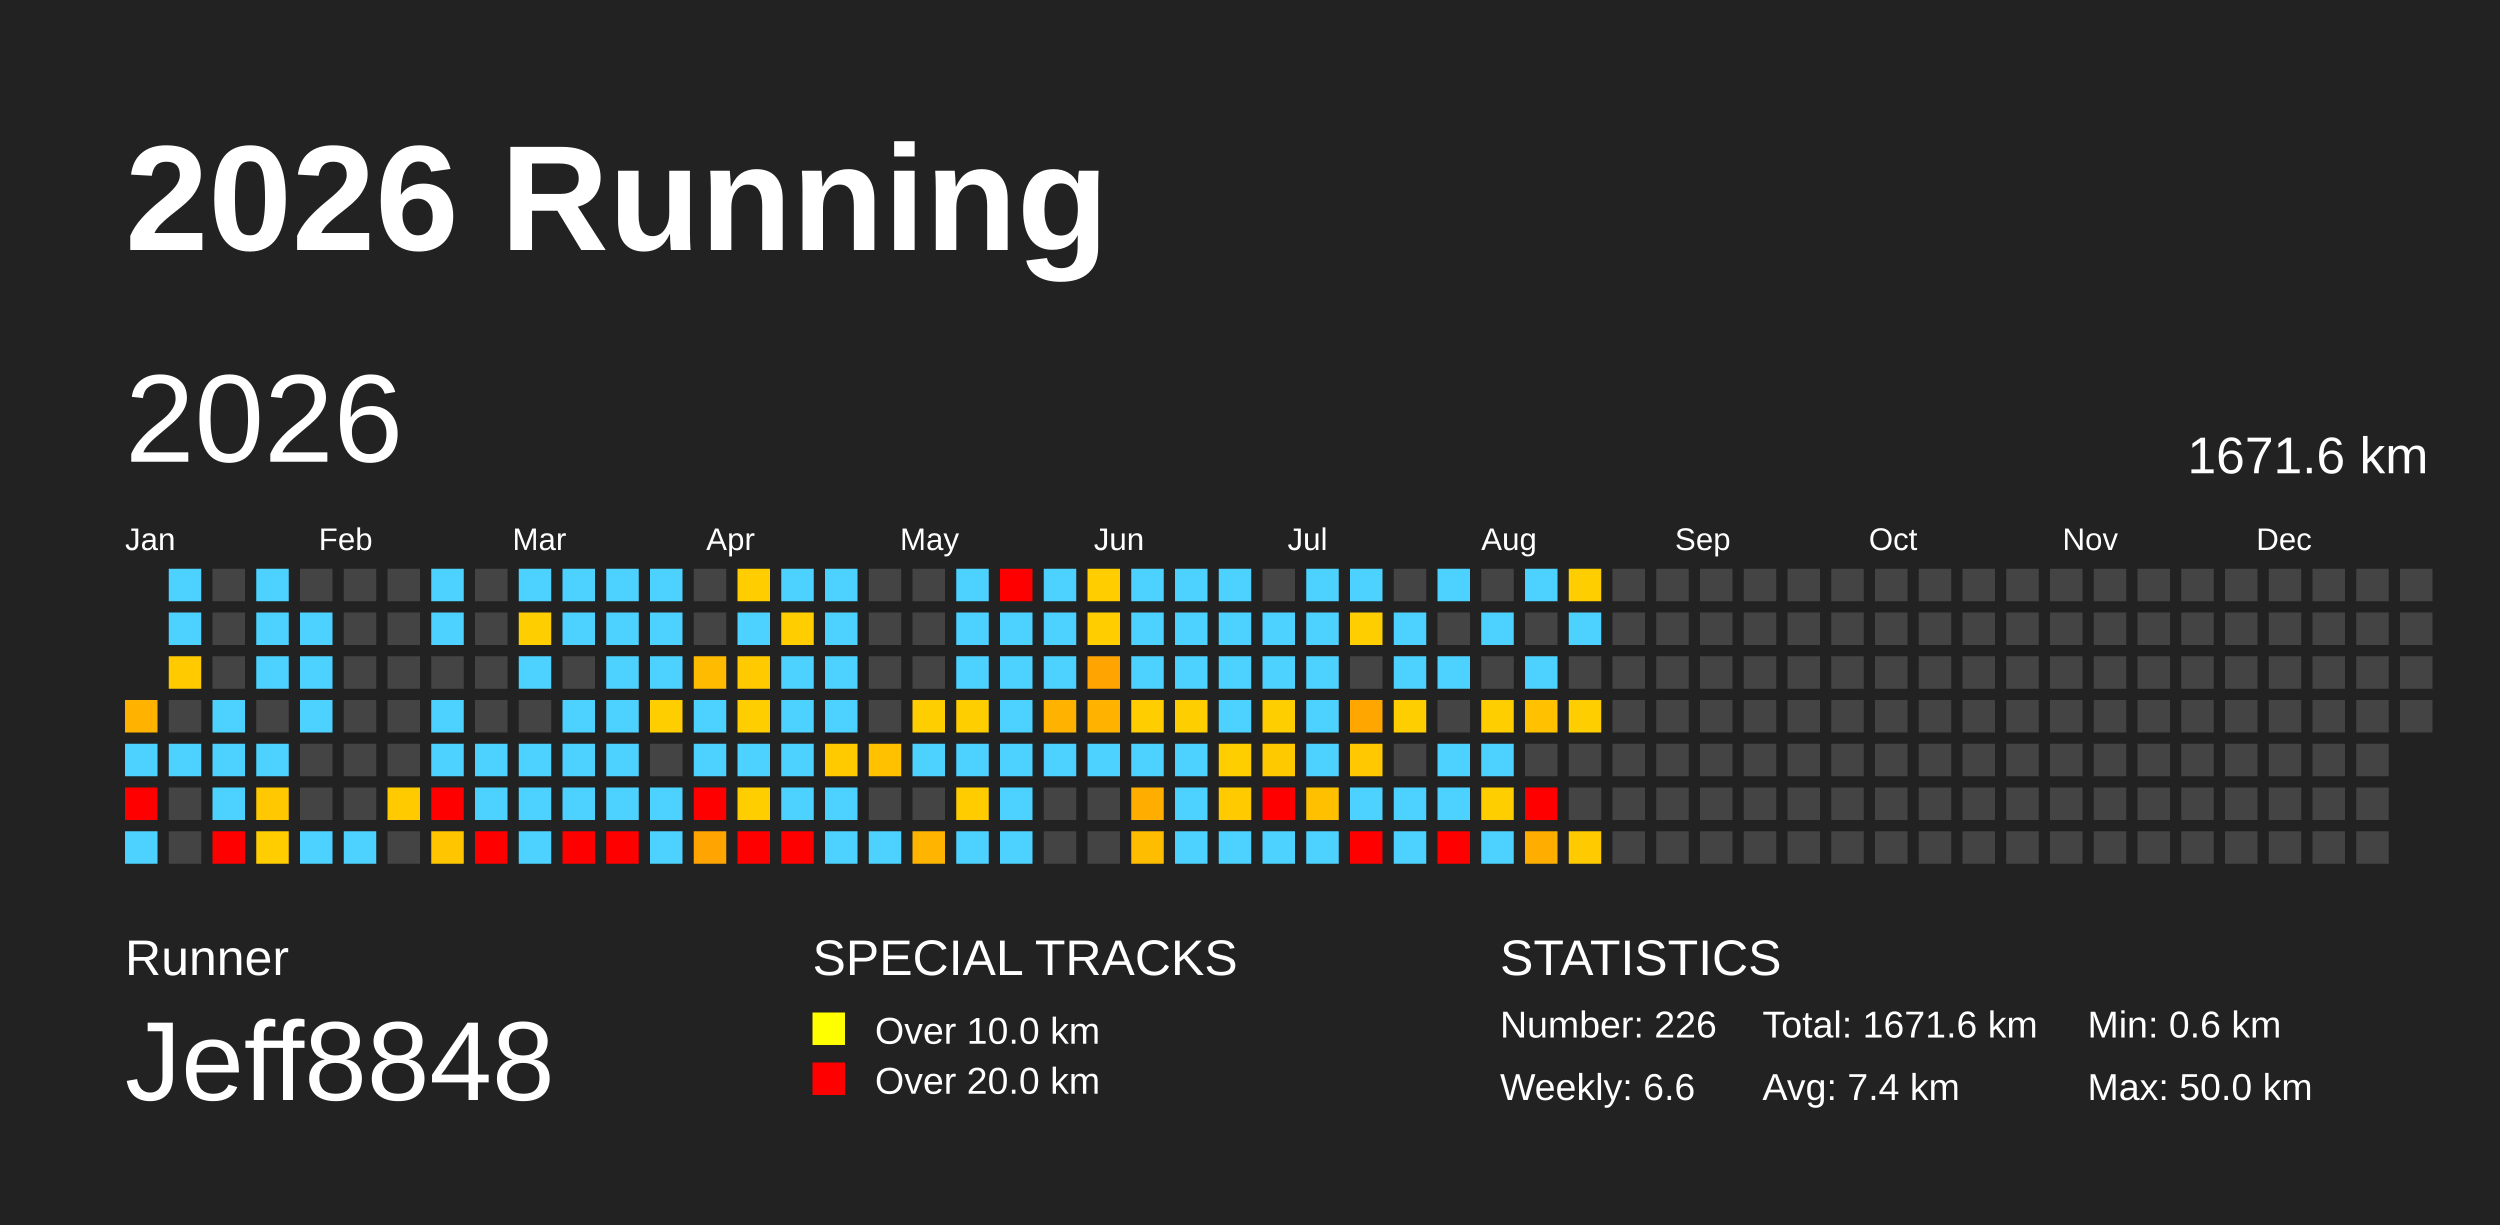
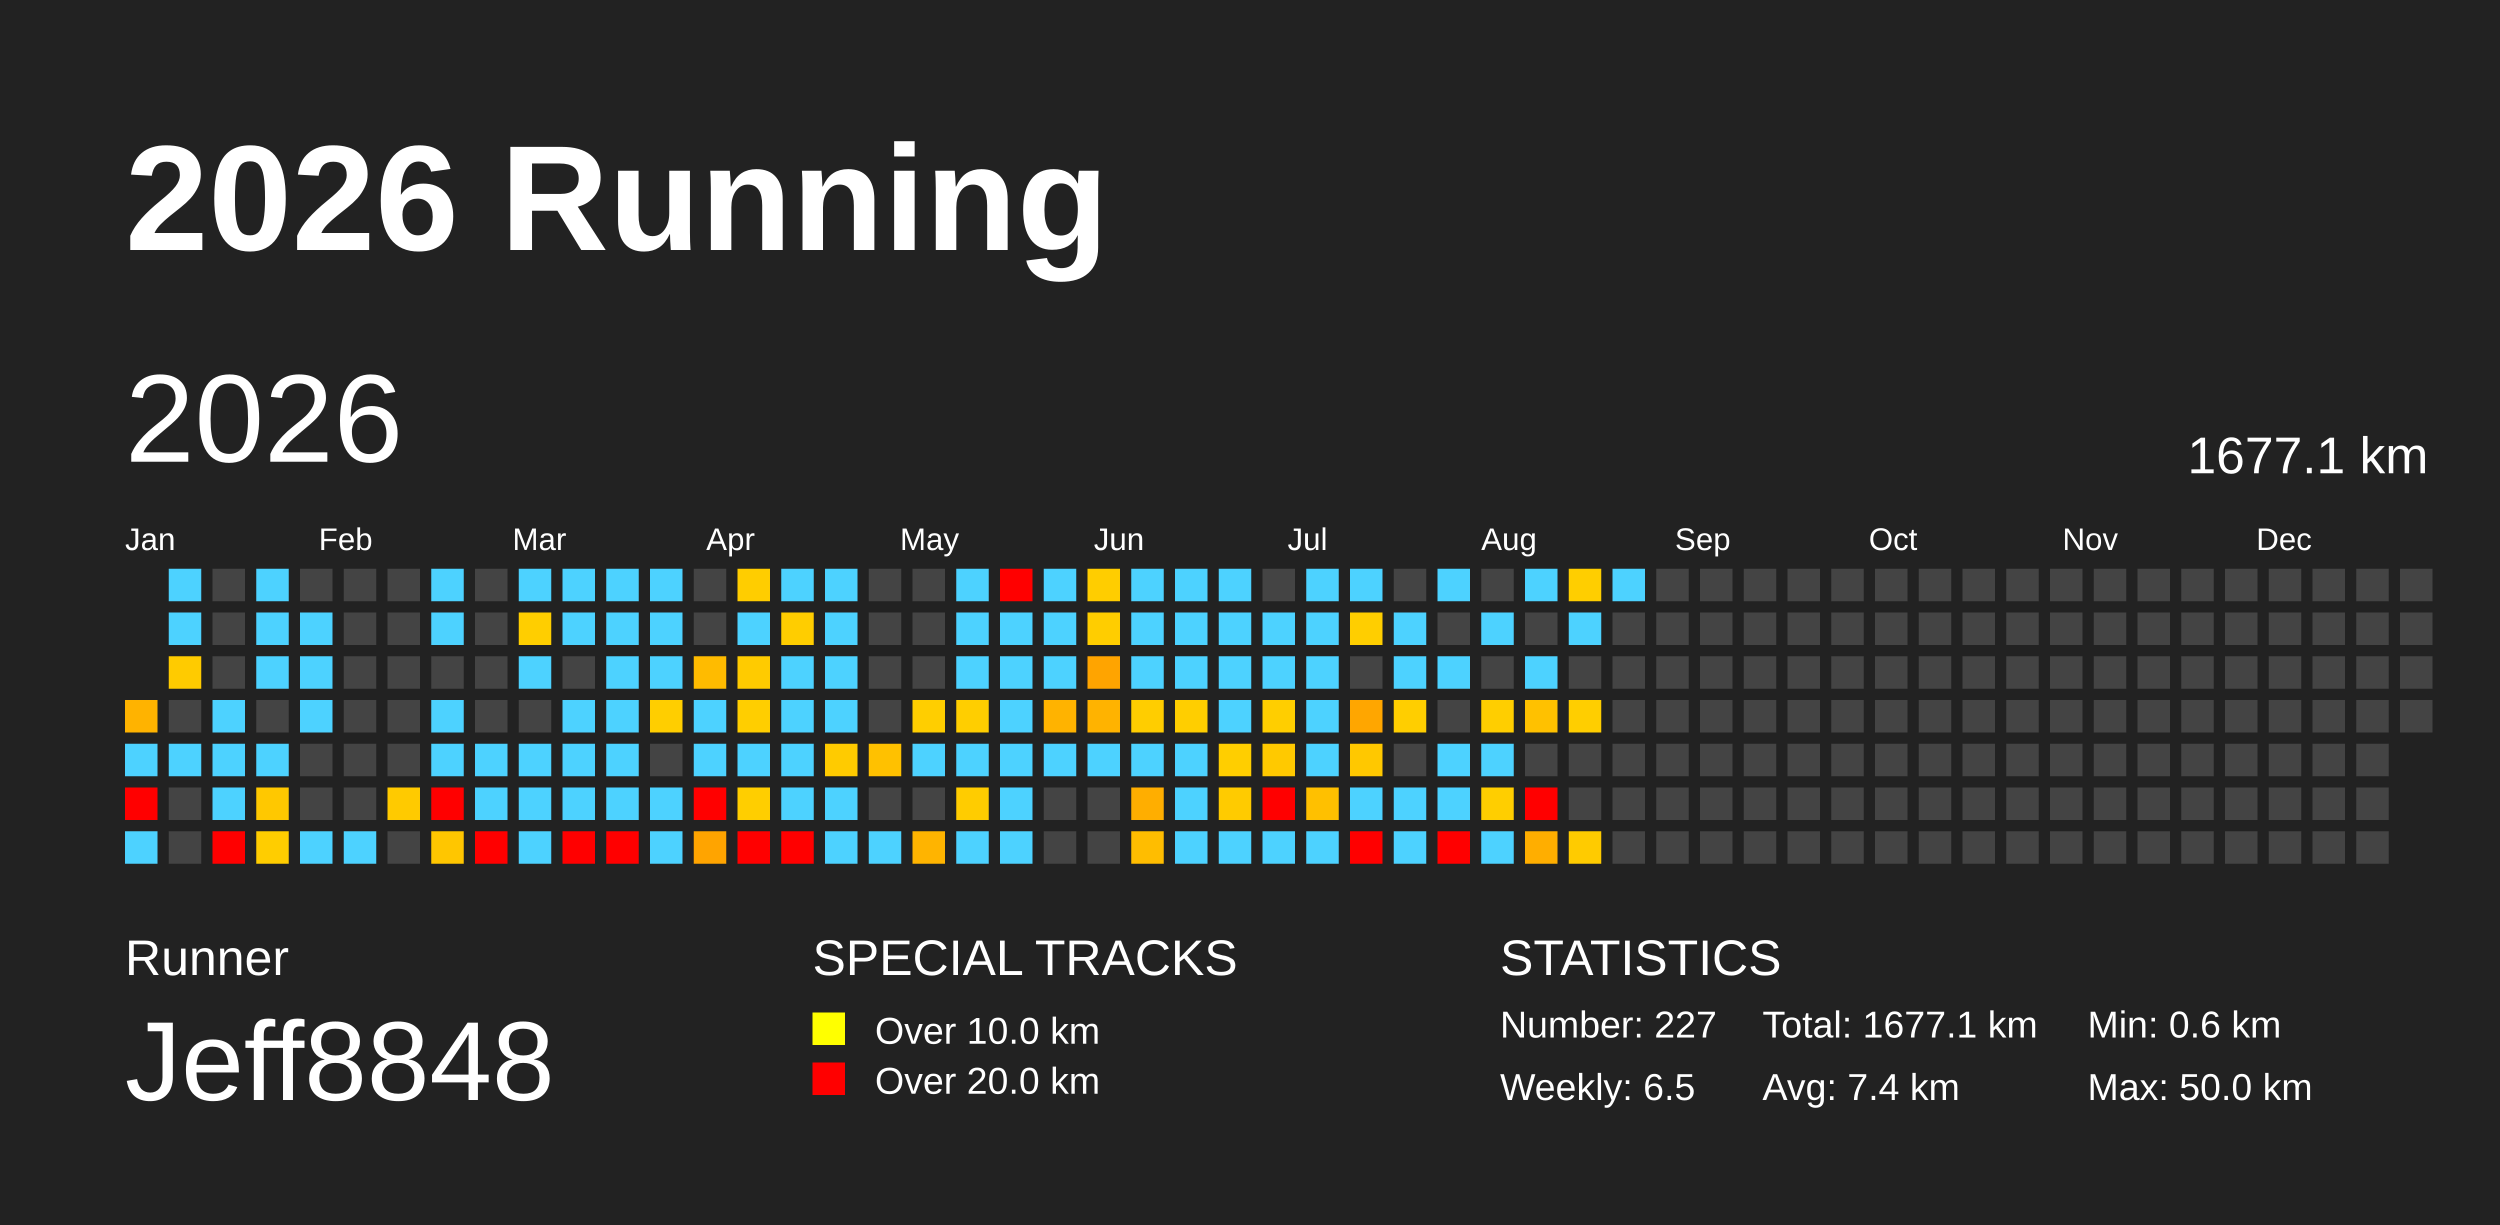
<svg xmlns="http://www.w3.org/2000/svg" baseProfile="full" height="98mm" version="1.1" viewBox="0,0,200,98" width="200mm">
  <defs />
  <rect fill="#222222" height="98" width="200" x="0" y="0" />
  <text fill="#FFFFFF" style="font-size:12px; font-family:Arial; font-weight:bold;" x="10" y="20">2026 Running</text>
  <text fill="#FFFFFF" style="font-size:4px; font-family:Arial" x="10" y="78">Runner</text>
  <text fill="#FFFFFF" style="font-size:9px; font-family:Arial" x="10" y="88">Jeff8848</text>
  <text fill="#FFFFFF" style="font-size:4px; font-family:Arial" x="65" y="78">SPECIAL TRACKS</text>
  <rect fill="yellow" height="2.6" width="2.6" x="65" y="81" />
  <text fill="#FFFFFF" style="font-size:3px; font-family:Arial" x="70" y="83.5">Over 10.0 km</text>
  <rect fill="red" height="2.6" width="2.6" x="65" y="85" />
  <text fill="#FFFFFF" style="font-size:3px; font-family:Arial" x="70" y="87.5">Over 20.0 km</text>
  <text fill="#FFFFFF" style="font-size:4px; font-family:Arial" x="120" y="78">STATISTICS</text>
-   <text fill="#FFFFFF" style="font-size:3px; font-family:Arial" x="120" y="83">Number: 226</text>
-   <text fill="#FFFFFF" style="font-size:3px; font-family:Arial" x="120" y="88">Weekly: 6.6</text>
-   <text fill="#FFFFFF" style="font-size:3px; font-family:Arial" x="141" y="83">Total: 1671.6 km</text>
+   <text fill="#FFFFFF" style="font-size:3px; font-family:Arial" x="120" y="83">Number: 227</text>
+   <text fill="#FFFFFF" style="font-size:3px; font-family:Arial" x="120" y="88">Weekly: 6.5</text>
+   <text fill="#FFFFFF" style="font-size:3px; font-family:Arial" x="141" y="83">Total: 1677.1 km</text>
  <text fill="#FFFFFF" style="font-size:3px; font-family:Arial" x="141" y="88">Avg: 7.4 km</text>
  <text fill="#FFFFFF" style="font-size:3px; font-family:Arial" x="167" y="83">Min: 0.6 km</text>
  <text fill="#FFFFFF" style="font-size:3px; font-family:Arial" x="167" y="88">Max: 50.0 km</text>
  <text dominant-baseline="hanging" fill="#FFFFFF" style="font-size:10.0px; font-family:Arial;" x="10" y="30">2026</text>
-   <text dominant-baseline="hanging" fill="#FFFFFF" style="font-size:4.125px; font-family:Arial;" x="175" y="35">1671.6 km</text>
+   <text dominant-baseline="hanging" fill="#FFFFFF" style="font-size:4.125px; font-family:Arial;" x="175" y="35">1677.1 km</text>
  <text fill="#FFFFFF" style="font-size:2.5px; font-family:Arial" x="10.0" y="44">Jan</text>
  <text fill="#FFFFFF" style="font-size:2.5px; font-family:Arial" x="25.5" y="44">Feb</text>
  <text fill="#FFFFFF" style="font-size:2.5px; font-family:Arial" x="41.0" y="44">Mar</text>
  <text fill="#FFFFFF" style="font-size:2.5px; font-family:Arial" x="56.5" y="44">Apr</text>
  <text fill="#FFFFFF" style="font-size:2.5px; font-family:Arial" x="72.0" y="44">May</text>
  <text fill="#FFFFFF" style="font-size:2.5px; font-family:Arial" x="87.5" y="44">Jun</text>
  <text fill="#FFFFFF" style="font-size:2.5px; font-family:Arial" x="103.0" y="44">Jul</text>
  <text fill="#FFFFFF" style="font-size:2.5px; font-family:Arial" x="118.5" y="44">Aug</text>
  <text fill="#FFFFFF" style="font-size:2.5px; font-family:Arial" x="134.0" y="44">Sep</text>
  <text fill="#FFFFFF" style="font-size:2.5px; font-family:Arial" x="149.5" y="44">Oct</text>
  <text fill="#FFFFFF" style="font-size:2.5px; font-family:Arial" x="165.0" y="44">Nov</text>
  <text fill="#FFFFFF" style="font-size:2.5px; font-family:Arial" x="180.5" y="44">Dec</text>
  <rect fill="#ffb300" height="2.6" width="2.6" x="10.0" y="56.0" />
  <rect fill="#4dd2ff" height="2.6" width="2.6" x="10.0" y="59.5" />
  <rect fill="red" height="2.6" width="2.6" x="10.0" y="63.0" />
  <rect fill="#4dd2ff" height="2.6" width="2.6" x="10.0" y="66.5" />
  <rect fill="#4dd2ff" height="2.6" width="2.6" x="13.5" y="45.5" />
  <rect fill="#4dd2ff" height="2.6" width="2.6" x="13.5" y="49.0" />
  <rect fill="#ffcb00" height="2.6" width="2.6" x="13.5" y="52.5" />
  <rect fill="#444444" height="2.6" width="2.6" x="13.5" y="56.0" />
  <rect fill="#4dd2ff" height="2.6" width="2.6" x="13.5" y="59.5" />
  <rect fill="#444444" height="2.6" width="2.6" x="13.5" y="63.0" />
  <rect fill="#444444" height="2.6" width="2.6" x="13.5" y="66.5" />
  <rect fill="#444444" height="2.6" width="2.6" x="17.0" y="45.5" />
  <rect fill="#444444" height="2.6" width="2.6" x="17.0" y="49.0" />
  <rect fill="#444444" height="2.6" width="2.6" x="17.0" y="52.5" />
  <rect fill="#4dd2ff" height="2.6" width="2.6" x="17.0" y="56.0" />
  <rect fill="#4dd2ff" height="2.6" width="2.6" x="17.0" y="59.5" />
  <rect fill="#4dd2ff" height="2.6" width="2.6" x="17.0" y="63.0" />
  <rect fill="red" height="2.6" width="2.6" x="17.0" y="66.5" />
  <rect fill="#4dd2ff" height="2.6" width="2.6" x="20.5" y="45.5" />
  <rect fill="#4dd2ff" height="2.6" width="2.6" x="20.5" y="49.0" />
  <rect fill="#4dd2ff" height="2.6" width="2.6" x="20.5" y="52.5" />
  <rect fill="#444444" height="2.6" width="2.6" x="20.5" y="56.0" />
  <rect fill="#4dd2ff" height="2.6" width="2.6" x="20.5" y="59.5" />
  <rect fill="#ffc800" height="2.6" width="2.6" x="20.5" y="63.0" />
  <rect fill="#ffcd00" height="2.6" width="2.6" x="20.5" y="66.5" />
  <rect fill="#444444" height="2.6" width="2.6" x="24.0" y="45.5" />
  <rect fill="#4dd2ff" height="2.6" width="2.6" x="24.0" y="49.0" />
  <rect fill="#4dd2ff" height="2.6" width="2.6" x="24.0" y="52.5" />
  <rect fill="#4dd2ff" height="2.6" width="2.6" x="24.0" y="56.0" />
  <rect fill="#444444" height="2.6" width="2.6" x="24.0" y="59.5" />
  <rect fill="#444444" height="2.6" width="2.6" x="24.0" y="63.0" />
  <rect fill="#4dd2ff" height="2.6" width="2.6" x="24.0" y="66.5" />
  <rect fill="#444444" height="2.6" width="2.6" x="27.5" y="45.5" />
  <rect fill="#444444" height="2.6" width="2.6" x="27.5" y="49.0" />
  <rect fill="#444444" height="2.6" width="2.6" x="27.5" y="52.5" />
  <rect fill="#444444" height="2.6" width="2.6" x="27.5" y="56.0" />
  <rect fill="#444444" height="2.6" width="2.6" x="27.5" y="59.5" />
  <rect fill="#444444" height="2.6" width="2.6" x="27.5" y="63.0" />
  <rect fill="#4dd2ff" height="2.6" width="2.6" x="27.5" y="66.5" />
  <rect fill="#444444" height="2.6" width="2.6" x="31.0" y="45.5" />
  <rect fill="#444444" height="2.6" width="2.6" x="31.0" y="49.0" />
  <rect fill="#444444" height="2.6" width="2.6" x="31.0" y="52.5" />
  <rect fill="#444444" height="2.6" width="2.6" x="31.0" y="56.0" />
  <rect fill="#444444" height="2.6" width="2.6" x="31.0" y="59.5" />
  <rect fill="#ffca00" height="2.6" width="2.6" x="31.0" y="63.0" />
  <rect fill="#444444" height="2.6" width="2.6" x="31.0" y="66.5" />
  <rect fill="#4dd2ff" height="2.6" width="2.6" x="34.5" y="45.5" />
  <rect fill="#4dd2ff" height="2.6" width="2.6" x="34.5" y="49.0" />
  <rect fill="#444444" height="2.6" width="2.6" x="34.5" y="52.5" />
  <rect fill="#4dd2ff" height="2.6" width="2.6" x="34.5" y="56.0" />
  <rect fill="#4dd2ff" height="2.6" width="2.6" x="34.5" y="59.5" />
  <rect fill="red" height="2.6" width="2.6" x="34.5" y="63.0" />
  <rect fill="#ffc600" height="2.6" width="2.6" x="34.5" y="66.5" />
  <rect fill="#444444" height="2.6" width="2.6" x="38.0" y="45.5" />
  <rect fill="#444444" height="2.6" width="2.6" x="38.0" y="49.0" />
  <rect fill="#444444" height="2.6" width="2.6" x="38.0" y="52.5" />
  <rect fill="#444444" height="2.6" width="2.6" x="38.0" y="56.0" />
  <rect fill="#4dd2ff" height="2.6" width="2.6" x="38.0" y="59.5" />
  <rect fill="#4dd2ff" height="2.6" width="2.6" x="38.0" y="63.0" />
  <rect fill="red" height="2.6" width="2.6" x="38.0" y="66.5" />
  <rect fill="#4dd2ff" height="2.6" width="2.6" x="41.5" y="45.5" />
  <rect fill="#ffce00" height="2.6" width="2.6" x="41.5" y="49.0" />
  <rect fill="#4dd2ff" height="2.6" width="2.6" x="41.5" y="52.5" />
  <rect fill="#444444" height="2.6" width="2.6" x="41.5" y="56.0" />
  <rect fill="#4dd2ff" height="2.6" width="2.6" x="41.5" y="59.5" />
  <rect fill="#4dd2ff" height="2.6" width="2.6" x="41.5" y="63.0" />
  <rect fill="#4dd2ff" height="2.6" width="2.6" x="41.5" y="66.5" />
  <rect fill="#4dd2ff" height="2.6" width="2.6" x="45.0" y="45.5" />
  <rect fill="#4dd2ff" height="2.6" width="2.6" x="45.0" y="49.0" />
  <rect fill="#444444" height="2.6" width="2.6" x="45.0" y="52.5" />
  <rect fill="#4dd2ff" height="2.6" width="2.6" x="45.0" y="56.0" />
  <rect fill="#4dd2ff" height="2.6" width="2.6" x="45.0" y="59.5" />
  <rect fill="#4dd2ff" height="2.6" width="2.6" x="45.0" y="63.0" />
  <rect fill="red" height="2.6" width="2.6" x="45.0" y="66.5" />
  <rect fill="#4dd2ff" height="2.6" width="2.6" x="48.5" y="45.5" />
  <rect fill="#4dd2ff" height="2.6" width="2.6" x="48.5" y="49.0" />
  <rect fill="#4dd2ff" height="2.6" width="2.6" x="48.5" y="52.5" />
  <rect fill="#4dd2ff" height="2.6" width="2.6" x="48.5" y="56.0" />
  <rect fill="#4dd2ff" height="2.6" width="2.6" x="48.5" y="59.5" />
  <rect fill="#4dd2ff" height="2.6" width="2.6" x="48.5" y="63.0" />
  <rect fill="red" height="2.6" width="2.6" x="48.5" y="66.5" />
  <rect fill="#4dd2ff" height="2.6" width="2.6" x="52.0" y="45.5" />
  <rect fill="#4dd2ff" height="2.6" width="2.6" x="52.0" y="49.0" />
  <rect fill="#4dd2ff" height="2.6" width="2.6" x="52.0" y="52.5" />
  <rect fill="#ffce00" height="2.6" width="2.6" x="52.0" y="56.0" />
  <rect fill="#444444" height="2.6" width="2.6" x="52.0" y="59.5" />
  <rect fill="#4dd2ff" height="2.6" width="2.6" x="52.0" y="63.0" />
  <rect fill="#4dd2ff" height="2.6" width="2.6" x="52.0" y="66.5" />
  <rect fill="#444444" height="2.6" width="2.6" x="55.5" y="45.5" />
  <rect fill="#444444" height="2.6" width="2.6" x="55.5" y="49.0" />
  <rect fill="#ffbb00" height="2.6" width="2.6" x="55.5" y="52.5" />
  <rect fill="#4dd2ff" height="2.6" width="2.6" x="55.5" y="56.0" />
  <rect fill="#4dd2ff" height="2.6" width="2.6" x="55.5" y="59.5" />
  <rect fill="red" height="2.6" width="2.6" x="55.5" y="63.0" />
  <rect fill="#ffa400" height="2.6" width="2.6" x="55.5" y="66.5" />
  <rect fill="#ffcd00" height="2.6" width="2.6" x="59.0" y="45.5" />
  <rect fill="#4dd2ff" height="2.6" width="2.6" x="59.0" y="49.0" />
  <rect fill="#ffcb00" height="2.6" width="2.6" x="59.0" y="52.5" />
  <rect fill="#ffce00" height="2.6" width="2.6" x="59.0" y="56.0" />
  <rect fill="#4dd2ff" height="2.6" width="2.6" x="59.0" y="59.5" />
  <rect fill="#ffce00" height="2.6" width="2.6" x="59.0" y="63.0" />
  <rect fill="red" height="2.6" width="2.6" x="59.0" y="66.5" />
  <rect fill="#4dd2ff" height="2.6" width="2.6" x="62.5" y="45.5" />
  <rect fill="#ffcd00" height="2.6" width="2.6" x="62.5" y="49.0" />
  <rect fill="#4dd2ff" height="2.6" width="2.6" x="62.5" y="52.5" />
  <rect fill="#4dd2ff" height="2.6" width="2.6" x="62.5" y="56.0" />
  <rect fill="#4dd2ff" height="2.6" width="2.6" x="62.5" y="59.5" />
  <rect fill="#4dd2ff" height="2.6" width="2.6" x="62.5" y="63.0" />
  <rect fill="red" height="2.6" width="2.6" x="62.5" y="66.5" />
  <rect fill="#4dd2ff" height="2.6" width="2.6" x="66.0" y="45.5" />
  <rect fill="#4dd2ff" height="2.6" width="2.6" x="66.0" y="49.0" />
  <rect fill="#4dd2ff" height="2.6" width="2.6" x="66.0" y="52.5" />
  <rect fill="#4dd2ff" height="2.6" width="2.6" x="66.0" y="56.0" />
  <rect fill="#ffcb00" height="2.6" width="2.6" x="66.0" y="59.5" />
  <rect fill="#4dd2ff" height="2.6" width="2.6" x="66.0" y="63.0" />
  <rect fill="#4dd2ff" height="2.6" width="2.6" x="66.0" y="66.5" />
  <rect fill="#444444" height="2.6" width="2.6" x="69.5" y="45.5" />
  <rect fill="#444444" height="2.6" width="2.6" x="69.5" y="49.0" />
  <rect fill="#444444" height="2.6" width="2.6" x="69.5" y="52.5" />
  <rect fill="#444444" height="2.6" width="2.6" x="69.5" y="56.0" />
  <rect fill="#ffc100" height="2.6" width="2.6" x="69.5" y="59.5" />
  <rect fill="#444444" height="2.6" width="2.6" x="69.5" y="63.0" />
  <rect fill="#4dd2ff" height="2.6" width="2.6" x="69.5" y="66.5" />
  <rect fill="#444444" height="2.6" width="2.6" x="73.0" y="45.5" />
  <rect fill="#444444" height="2.6" width="2.6" x="73.0" y="49.0" />
  <rect fill="#444444" height="2.6" width="2.6" x="73.0" y="52.5" />
  <rect fill="#ffce00" height="2.6" width="2.6" x="73.0" y="56.0" />
  <rect fill="#4dd2ff" height="2.6" width="2.6" x="73.0" y="59.5" />
  <rect fill="#444444" height="2.6" width="2.6" x="73.0" y="63.0" />
  <rect fill="#ffb400" height="2.6" width="2.6" x="73.0" y="66.5" />
  <rect fill="#4dd2ff" height="2.6" width="2.6" x="76.5" y="45.5" />
  <rect fill="#4dd2ff" height="2.6" width="2.6" x="76.5" y="49.0" />
  <rect fill="#4dd2ff" height="2.6" width="2.6" x="76.5" y="52.5" />
  <rect fill="#ffce00" height="2.6" width="2.6" x="76.5" y="56.0" />
  <rect fill="#4dd2ff" height="2.6" width="2.6" x="76.5" y="59.5" />
  <rect fill="#ffcc00" height="2.6" width="2.6" x="76.5" y="63.0" />
  <rect fill="#4dd2ff" height="2.6" width="2.6" x="76.5" y="66.5" />
  <rect fill="red" height="2.6" width="2.6" x="80.0" y="45.5" />
  <rect fill="#4dd2ff" height="2.6" width="2.6" x="80.0" y="49.0" />
  <rect fill="#4dd2ff" height="2.6" width="2.6" x="80.0" y="52.5" />
  <rect fill="#4dd2ff" height="2.6" width="2.6" x="80.0" y="56.0" />
  <rect fill="#4dd2ff" height="2.6" width="2.6" x="80.0" y="59.5" />
  <rect fill="#4dd2ff" height="2.6" width="2.6" x="80.0" y="63.0" />
  <rect fill="#4dd2ff" height="2.6" width="2.6" x="80.0" y="66.5" />
  <rect fill="#4dd2ff" height="2.6" width="2.6" x="83.5" y="45.5" />
  <rect fill="#4dd2ff" height="2.6" width="2.6" x="83.5" y="49.0" />
  <rect fill="#4dd2ff" height="2.6" width="2.6" x="83.5" y="52.5" />
  <rect fill="#ffb300" height="2.6" width="2.6" x="83.5" y="56.0" />
  <rect fill="#4dd2ff" height="2.6" width="2.6" x="83.5" y="59.5" />
  <rect fill="#444444" height="2.6" width="2.6" x="83.5" y="63.0" />
  <rect fill="#444444" height="2.6" width="2.6" x="83.5" y="66.5" />
  <rect fill="#ffcd00" height="2.6" width="2.6" x="87.0" y="45.5" />
  <rect fill="#ffcd00" height="2.6" width="2.6" x="87.0" y="49.0" />
  <rect fill="#ffa400" height="2.6" width="2.6" x="87.0" y="52.5" />
  <rect fill="#ffb300" height="2.6" width="2.6" x="87.0" y="56.0" />
  <rect fill="#4dd2ff" height="2.6" width="2.6" x="87.0" y="59.5" />
  <rect fill="#444444" height="2.6" width="2.6" x="87.0" y="63.0" />
  <rect fill="#444444" height="2.6" width="2.6" x="87.0" y="66.5" />
  <rect fill="#4dd2ff" height="2.6" width="2.6" x="90.5" y="45.5" />
  <rect fill="#4dd2ff" height="2.6" width="2.6" x="90.5" y="49.0" />
  <rect fill="#4dd2ff" height="2.6" width="2.6" x="90.5" y="52.5" />
  <rect fill="#ffcd00" height="2.6" width="2.6" x="90.5" y="56.0" />
  <rect fill="#4dd2ff" height="2.6" width="2.6" x="90.5" y="59.5" />
  <rect fill="#ffae00" height="2.6" width="2.6" x="90.5" y="63.0" />
  <rect fill="#ffbd00" height="2.6" width="2.6" x="90.5" y="66.5" />
  <rect fill="#4dd2ff" height="2.6" width="2.6" x="94.0" y="45.5" />
  <rect fill="#4dd2ff" height="2.6" width="2.6" x="94.0" y="49.0" />
  <rect fill="#4dd2ff" height="2.6" width="2.6" x="94.0" y="52.5" />
  <rect fill="#ffce00" height="2.6" width="2.6" x="94.0" y="56.0" />
  <rect fill="#4dd2ff" height="2.6" width="2.6" x="94.0" y="59.5" />
  <rect fill="#4dd2ff" height="2.6" width="2.6" x="94.0" y="63.0" />
  <rect fill="#4dd2ff" height="2.6" width="2.6" x="94.0" y="66.5" />
  <rect fill="#4dd2ff" height="2.6" width="2.6" x="97.5" y="45.5" />
  <rect fill="#4dd2ff" height="2.6" width="2.6" x="97.5" y="49.0" />
  <rect fill="#4dd2ff" height="2.6" width="2.6" x="97.5" y="52.5" />
  <rect fill="#4dd2ff" height="2.6" width="2.6" x="97.5" y="56.0" />
  <rect fill="#ffce00" height="2.6" width="2.6" x="97.5" y="59.5" />
  <rect fill="#ffcb00" height="2.6" width="2.6" x="97.5" y="63.0" />
  <rect fill="#4dd2ff" height="2.6" width="2.6" x="97.5" y="66.5" />
  <rect fill="#444444" height="2.6" width="2.6" x="101.0" y="45.5" />
  <rect fill="#4dd2ff" height="2.6" width="2.6" x="101.0" y="49.0" />
  <rect fill="#4dd2ff" height="2.6" width="2.6" x="101.0" y="52.5" />
  <rect fill="#ffce00" height="2.6" width="2.6" x="101.0" y="56.0" />
  <rect fill="#ffc900" height="2.6" width="2.6" x="101.0" y="59.5" />
  <rect fill="red" height="2.6" width="2.6" x="101.0" y="63.0" />
  <rect fill="#4dd2ff" height="2.6" width="2.6" x="101.0" y="66.5" />
  <rect fill="#4dd2ff" height="2.6" width="2.6" x="104.5" y="45.5" />
  <rect fill="#4dd2ff" height="2.6" width="2.6" x="104.5" y="49.0" />
  <rect fill="#4dd2ff" height="2.6" width="2.6" x="104.5" y="52.5" />
  <rect fill="#4dd2ff" height="2.6" width="2.6" x="104.5" y="56.0" />
  <rect fill="#4dd2ff" height="2.6" width="2.6" x="104.5" y="59.5" />
  <rect fill="#ffc000" height="2.6" width="2.6" x="104.5" y="63.0" />
  <rect fill="#4dd2ff" height="2.6" width="2.6" x="104.5" y="66.5" />
  <rect fill="#4dd2ff" height="2.6" width="2.6" x="108.0" y="45.5" />
  <rect fill="#ffce00" height="2.6" width="2.6" x="108.0" y="49.0" />
  <rect fill="#444444" height="2.6" width="2.6" x="108.0" y="52.5" />
  <rect fill="#ffa600" height="2.6" width="2.6" x="108.0" y="56.0" />
  <rect fill="#ffc800" height="2.6" width="2.6" x="108.0" y="59.5" />
  <rect fill="#4dd2ff" height="2.6" width="2.6" x="108.0" y="63.0" />
  <rect fill="red" height="2.6" width="2.6" x="108.0" y="66.5" />
  <rect fill="#444444" height="2.6" width="2.6" x="111.5" y="45.5" />
  <rect fill="#4dd2ff" height="2.6" width="2.6" x="111.5" y="49.0" />
  <rect fill="#4dd2ff" height="2.6" width="2.6" x="111.5" y="52.5" />
  <rect fill="#ffce00" height="2.6" width="2.6" x="111.5" y="56.0" />
  <rect fill="#444444" height="2.6" width="2.6" x="111.5" y="59.5" />
  <rect fill="#4dd2ff" height="2.6" width="2.6" x="111.5" y="63.0" />
  <rect fill="#4dd2ff" height="2.6" width="2.6" x="111.5" y="66.5" />
  <rect fill="#4dd2ff" height="2.6" width="2.6" x="115.0" y="45.5" />
  <rect fill="#444444" height="2.6" width="2.6" x="115.0" y="49.0" />
  <rect fill="#4dd2ff" height="2.6" width="2.6" x="115.0" y="52.5" />
  <rect fill="#444444" height="2.6" width="2.6" x="115.0" y="56.0" />
  <rect fill="#4dd2ff" height="2.6" width="2.6" x="115.0" y="59.5" />
  <rect fill="#4dd2ff" height="2.6" width="2.6" x="115.0" y="63.0" />
  <rect fill="red" height="2.6" width="2.6" x="115.0" y="66.5" />
  <rect fill="#444444" height="2.6" width="2.6" x="118.5" y="45.5" />
  <rect fill="#4dd2ff" height="2.6" width="2.6" x="118.5" y="49.0" />
  <rect fill="#444444" height="2.6" width="2.6" x="118.5" y="52.5" />
  <rect fill="#ffce00" height="2.6" width="2.6" x="118.5" y="56.0" />
  <rect fill="#4dd2ff" height="2.6" width="2.6" x="118.5" y="59.5" />
  <rect fill="#ffce00" height="2.6" width="2.6" x="118.5" y="63.0" />
  <rect fill="#4dd2ff" height="2.6" width="2.6" x="118.5" y="66.5" />
  <rect fill="#4dd2ff" height="2.6" width="2.6" x="122.0" y="45.5" />
  <rect fill="#444444" height="2.6" width="2.6" x="122.0" y="49.0" />
  <rect fill="#4dd2ff" height="2.6" width="2.6" x="122.0" y="52.5" />
  <rect fill="#ffc100" height="2.6" width="2.6" x="122.0" y="56.0" />
  <rect fill="#444444" height="2.6" width="2.6" x="122.0" y="59.5" />
  <rect fill="red" height="2.6" width="2.6" x="122.0" y="63.0" />
  <rect fill="#ffae00" height="2.6" width="2.6" x="122.0" y="66.5" />
  <rect fill="#ffce00" height="2.6" width="2.6" x="125.5" y="45.5" />
  <rect fill="#4dd2ff" height="2.6" width="2.6" x="125.5" y="49.0" />
  <rect fill="#444444" height="2.6" width="2.6" x="125.5" y="52.5" />
  <rect fill="#ffce00" height="2.6" width="2.6" x="125.5" y="56.0" />
  <rect fill="#444444" height="2.6" width="2.6" x="125.5" y="59.5" />
  <rect fill="#444444" height="2.6" width="2.6" x="125.5" y="63.0" />
  <rect fill="#ffcb00" height="2.6" width="2.6" x="125.5" y="66.5" />
-   <rect fill="#444444" height="2.6" width="2.6" x="129.0" y="45.5" />
+   <rect fill="#4dd2ff" height="2.6" width="2.6" x="129.0" y="45.5" />
  <rect fill="#444444" height="2.6" width="2.6" x="129.0" y="49.0" />
  <rect fill="#444444" height="2.6" width="2.6" x="129.0" y="52.5" />
  <rect fill="#444444" height="2.6" width="2.6" x="129.0" y="56.0" />
  <rect fill="#444444" height="2.6" width="2.6" x="129.0" y="59.5" />
  <rect fill="#444444" height="2.6" width="2.6" x="129.0" y="63.0" />
  <rect fill="#444444" height="2.6" width="2.6" x="129.0" y="66.5" />
  <rect fill="#444444" height="2.6" width="2.6" x="132.5" y="45.5" />
  <rect fill="#444444" height="2.6" width="2.6" x="132.5" y="49.0" />
  <rect fill="#444444" height="2.6" width="2.6" x="132.5" y="52.5" />
  <rect fill="#444444" height="2.6" width="2.6" x="132.5" y="56.0" />
  <rect fill="#444444" height="2.6" width="2.6" x="132.5" y="59.5" />
  <rect fill="#444444" height="2.6" width="2.6" x="132.5" y="63.0" />
  <rect fill="#444444" height="2.6" width="2.6" x="132.5" y="66.5" />
  <rect fill="#444444" height="2.6" width="2.6" x="136.0" y="45.5" />
  <rect fill="#444444" height="2.6" width="2.6" x="136.0" y="49.0" />
  <rect fill="#444444" height="2.6" width="2.6" x="136.0" y="52.5" />
  <rect fill="#444444" height="2.6" width="2.6" x="136.0" y="56.0" />
  <rect fill="#444444" height="2.6" width="2.6" x="136.0" y="59.5" />
  <rect fill="#444444" height="2.6" width="2.6" x="136.0" y="63.0" />
  <rect fill="#444444" height="2.6" width="2.6" x="136.0" y="66.5" />
  <rect fill="#444444" height="2.6" width="2.6" x="139.5" y="45.5" />
  <rect fill="#444444" height="2.6" width="2.6" x="139.5" y="49.0" />
  <rect fill="#444444" height="2.6" width="2.6" x="139.5" y="52.5" />
  <rect fill="#444444" height="2.6" width="2.6" x="139.5" y="56.0" />
  <rect fill="#444444" height="2.6" width="2.6" x="139.5" y="59.5" />
  <rect fill="#444444" height="2.6" width="2.6" x="139.5" y="63.0" />
  <rect fill="#444444" height="2.6" width="2.6" x="139.5" y="66.5" />
  <rect fill="#444444" height="2.6" width="2.6" x="143.0" y="45.5" />
  <rect fill="#444444" height="2.6" width="2.6" x="143.0" y="49.0" />
  <rect fill="#444444" height="2.6" width="2.6" x="143.0" y="52.5" />
  <rect fill="#444444" height="2.6" width="2.6" x="143.0" y="56.0" />
  <rect fill="#444444" height="2.6" width="2.6" x="143.0" y="59.5" />
  <rect fill="#444444" height="2.6" width="2.6" x="143.0" y="63.0" />
  <rect fill="#444444" height="2.6" width="2.6" x="143.0" y="66.5" />
  <rect fill="#444444" height="2.6" width="2.6" x="146.5" y="45.5" />
  <rect fill="#444444" height="2.6" width="2.6" x="146.5" y="49.0" />
  <rect fill="#444444" height="2.6" width="2.6" x="146.5" y="52.5" />
  <rect fill="#444444" height="2.6" width="2.6" x="146.5" y="56.0" />
  <rect fill="#444444" height="2.6" width="2.6" x="146.5" y="59.5" />
  <rect fill="#444444" height="2.6" width="2.6" x="146.5" y="63.0" />
  <rect fill="#444444" height="2.6" width="2.6" x="146.5" y="66.5" />
  <rect fill="#444444" height="2.6" width="2.6" x="150.0" y="45.5" />
  <rect fill="#444444" height="2.6" width="2.6" x="150.0" y="49.0" />
  <rect fill="#444444" height="2.6" width="2.6" x="150.0" y="52.5" />
  <rect fill="#444444" height="2.6" width="2.6" x="150.0" y="56.0" />
  <rect fill="#444444" height="2.6" width="2.6" x="150.0" y="59.5" />
  <rect fill="#444444" height="2.6" width="2.6" x="150.0" y="63.0" />
  <rect fill="#444444" height="2.6" width="2.6" x="150.0" y="66.5" />
  <rect fill="#444444" height="2.6" width="2.6" x="153.5" y="45.5" />
  <rect fill="#444444" height="2.6" width="2.6" x="153.5" y="49.0" />
  <rect fill="#444444" height="2.6" width="2.6" x="153.5" y="52.5" />
  <rect fill="#444444" height="2.6" width="2.6" x="153.5" y="56.0" />
  <rect fill="#444444" height="2.6" width="2.6" x="153.5" y="59.5" />
  <rect fill="#444444" height="2.6" width="2.6" x="153.5" y="63.0" />
  <rect fill="#444444" height="2.6" width="2.6" x="153.5" y="66.5" />
  <rect fill="#444444" height="2.6" width="2.6" x="157.0" y="45.5" />
  <rect fill="#444444" height="2.6" width="2.6" x="157.0" y="49.0" />
  <rect fill="#444444" height="2.6" width="2.6" x="157.0" y="52.5" />
  <rect fill="#444444" height="2.6" width="2.6" x="157.0" y="56.0" />
  <rect fill="#444444" height="2.6" width="2.6" x="157.0" y="59.5" />
  <rect fill="#444444" height="2.6" width="2.6" x="157.0" y="63.0" />
  <rect fill="#444444" height="2.6" width="2.6" x="157.0" y="66.5" />
  <rect fill="#444444" height="2.6" width="2.6" x="160.5" y="45.5" />
  <rect fill="#444444" height="2.6" width="2.6" x="160.5" y="49.0" />
  <rect fill="#444444" height="2.6" width="2.6" x="160.5" y="52.5" />
  <rect fill="#444444" height="2.6" width="2.6" x="160.5" y="56.0" />
  <rect fill="#444444" height="2.6" width="2.6" x="160.5" y="59.5" />
  <rect fill="#444444" height="2.6" width="2.6" x="160.5" y="63.0" />
  <rect fill="#444444" height="2.6" width="2.6" x="160.5" y="66.5" />
  <rect fill="#444444" height="2.6" width="2.6" x="164.0" y="45.5" />
  <rect fill="#444444" height="2.6" width="2.6" x="164.0" y="49.0" />
  <rect fill="#444444" height="2.6" width="2.6" x="164.0" y="52.5" />
  <rect fill="#444444" height="2.6" width="2.6" x="164.0" y="56.0" />
  <rect fill="#444444" height="2.6" width="2.6" x="164.0" y="59.5" />
  <rect fill="#444444" height="2.6" width="2.6" x="164.0" y="63.0" />
  <rect fill="#444444" height="2.6" width="2.6" x="164.0" y="66.5" />
  <rect fill="#444444" height="2.6" width="2.6" x="167.5" y="45.5" />
  <rect fill="#444444" height="2.6" width="2.6" x="167.5" y="49.0" />
  <rect fill="#444444" height="2.6" width="2.6" x="167.5" y="52.5" />
  <rect fill="#444444" height="2.6" width="2.6" x="167.5" y="56.0" />
  <rect fill="#444444" height="2.6" width="2.6" x="167.5" y="59.5" />
  <rect fill="#444444" height="2.6" width="2.6" x="167.5" y="63.0" />
  <rect fill="#444444" height="2.6" width="2.6" x="167.5" y="66.5" />
  <rect fill="#444444" height="2.6" width="2.6" x="171.0" y="45.5" />
  <rect fill="#444444" height="2.6" width="2.6" x="171.0" y="49.0" />
  <rect fill="#444444" height="2.6" width="2.6" x="171.0" y="52.5" />
  <rect fill="#444444" height="2.6" width="2.6" x="171.0" y="56.0" />
  <rect fill="#444444" height="2.6" width="2.6" x="171.0" y="59.5" />
  <rect fill="#444444" height="2.6" width="2.6" x="171.0" y="63.0" />
  <rect fill="#444444" height="2.6" width="2.6" x="171.0" y="66.5" />
  <rect fill="#444444" height="2.6" width="2.6" x="174.5" y="45.5" />
  <rect fill="#444444" height="2.6" width="2.6" x="174.5" y="49.0" />
  <rect fill="#444444" height="2.6" width="2.6" x="174.5" y="52.5" />
  <rect fill="#444444" height="2.6" width="2.6" x="174.5" y="56.0" />
  <rect fill="#444444" height="2.6" width="2.6" x="174.5" y="59.5" />
  <rect fill="#444444" height="2.6" width="2.6" x="174.5" y="63.0" />
  <rect fill="#444444" height="2.6" width="2.6" x="174.5" y="66.5" />
  <rect fill="#444444" height="2.6" width="2.6" x="178.0" y="45.5" />
  <rect fill="#444444" height="2.6" width="2.6" x="178.0" y="49.0" />
  <rect fill="#444444" height="2.6" width="2.6" x="178.0" y="52.5" />
  <rect fill="#444444" height="2.6" width="2.6" x="178.0" y="56.0" />
  <rect fill="#444444" height="2.6" width="2.6" x="178.0" y="59.5" />
  <rect fill="#444444" height="2.6" width="2.6" x="178.0" y="63.0" />
  <rect fill="#444444" height="2.6" width="2.6" x="178.0" y="66.5" />
  <rect fill="#444444" height="2.6" width="2.6" x="181.5" y="45.5" />
  <rect fill="#444444" height="2.6" width="2.6" x="181.5" y="49.0" />
  <rect fill="#444444" height="2.6" width="2.6" x="181.5" y="52.5" />
  <rect fill="#444444" height="2.6" width="2.6" x="181.5" y="56.0" />
  <rect fill="#444444" height="2.6" width="2.6" x="181.5" y="59.5" />
  <rect fill="#444444" height="2.6" width="2.6" x="181.5" y="63.0" />
  <rect fill="#444444" height="2.6" width="2.6" x="181.5" y="66.5" />
  <rect fill="#444444" height="2.6" width="2.6" x="185.0" y="45.5" />
  <rect fill="#444444" height="2.6" width="2.6" x="185.0" y="49.0" />
  <rect fill="#444444" height="2.6" width="2.6" x="185.0" y="52.5" />
  <rect fill="#444444" height="2.6" width="2.6" x="185.0" y="56.0" />
  <rect fill="#444444" height="2.6" width="2.6" x="185.0" y="59.5" />
  <rect fill="#444444" height="2.6" width="2.6" x="185.0" y="63.0" />
  <rect fill="#444444" height="2.6" width="2.6" x="185.0" y="66.5" />
  <rect fill="#444444" height="2.6" width="2.6" x="188.5" y="45.5" />
  <rect fill="#444444" height="2.6" width="2.6" x="188.5" y="49.0" />
  <rect fill="#444444" height="2.6" width="2.6" x="188.5" y="52.5" />
  <rect fill="#444444" height="2.6" width="2.6" x="188.5" y="56.0" />
  <rect fill="#444444" height="2.6" width="2.6" x="188.5" y="59.5" />
  <rect fill="#444444" height="2.6" width="2.6" x="188.5" y="63.0" />
  <rect fill="#444444" height="2.6" width="2.6" x="188.5" y="66.5" />
  <rect fill="#444444" height="2.6" width="2.6" x="192.0" y="45.5" />
  <rect fill="#444444" height="2.6" width="2.6" x="192.0" y="49.0" />
  <rect fill="#444444" height="2.6" width="2.6" x="192.0" y="52.5" />
  <rect fill="#444444" height="2.6" width="2.6" x="192.0" y="56.0" />
</svg>
